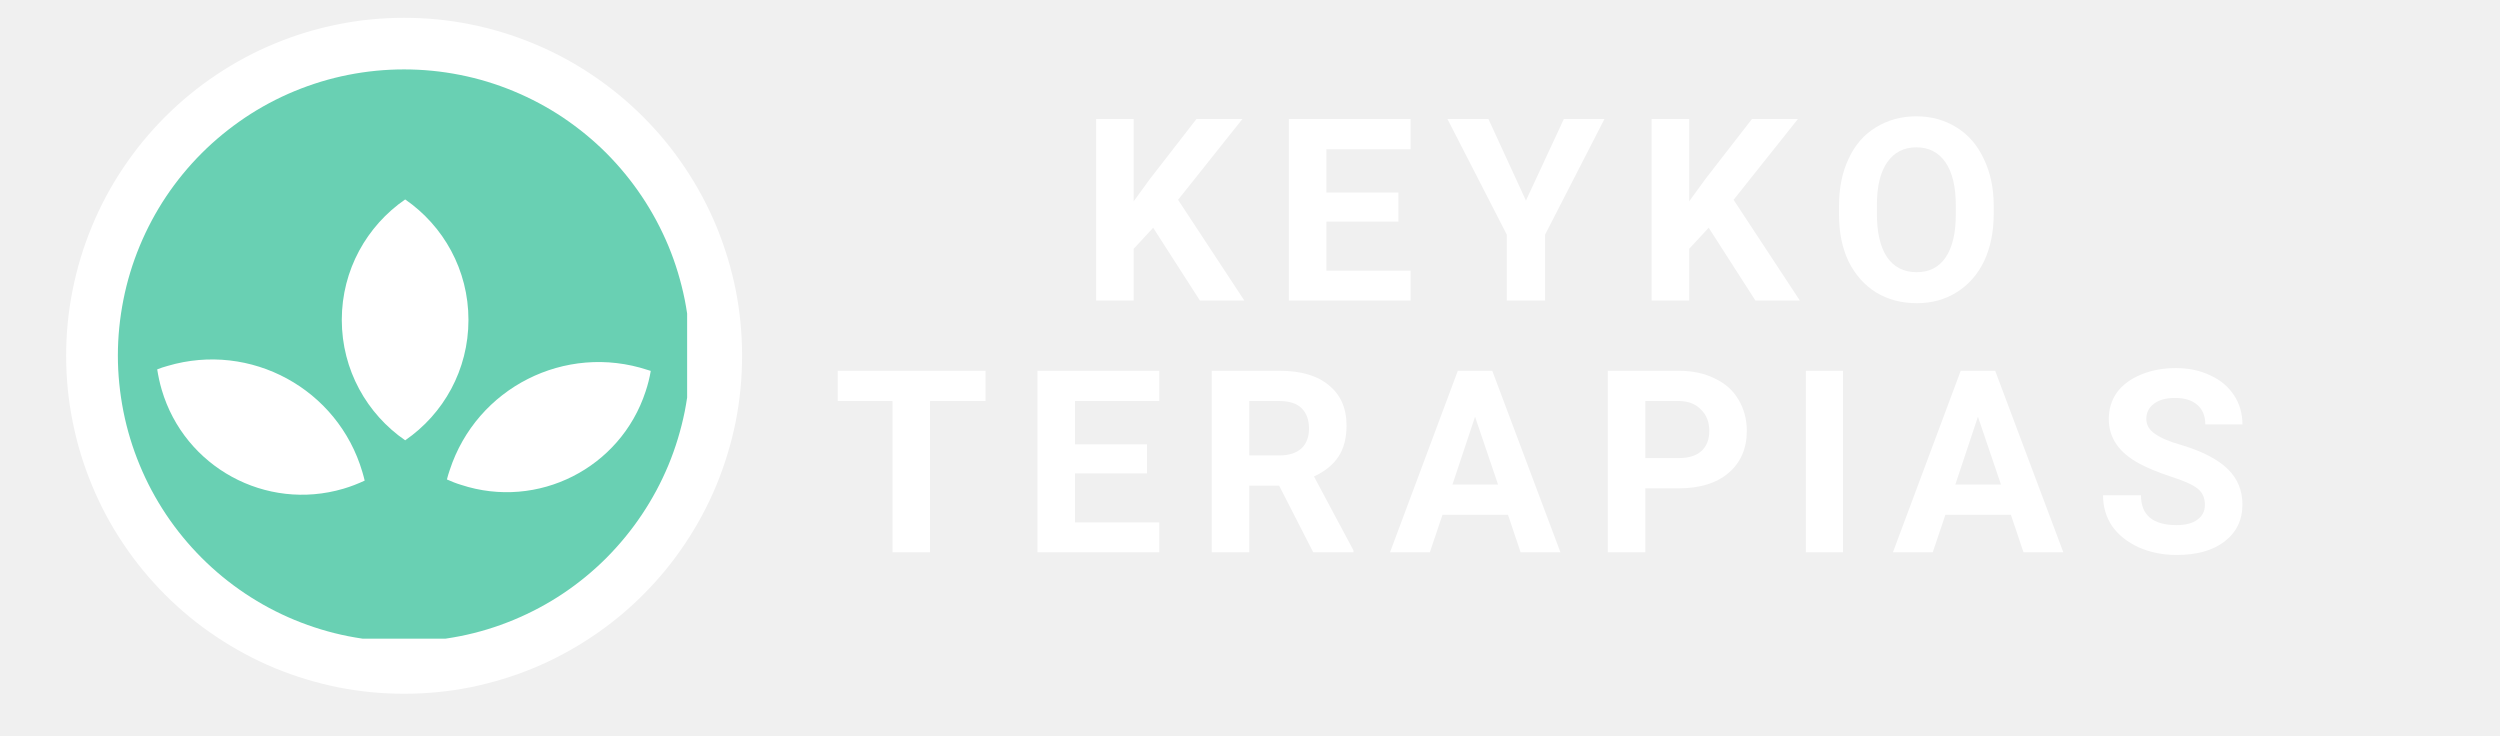
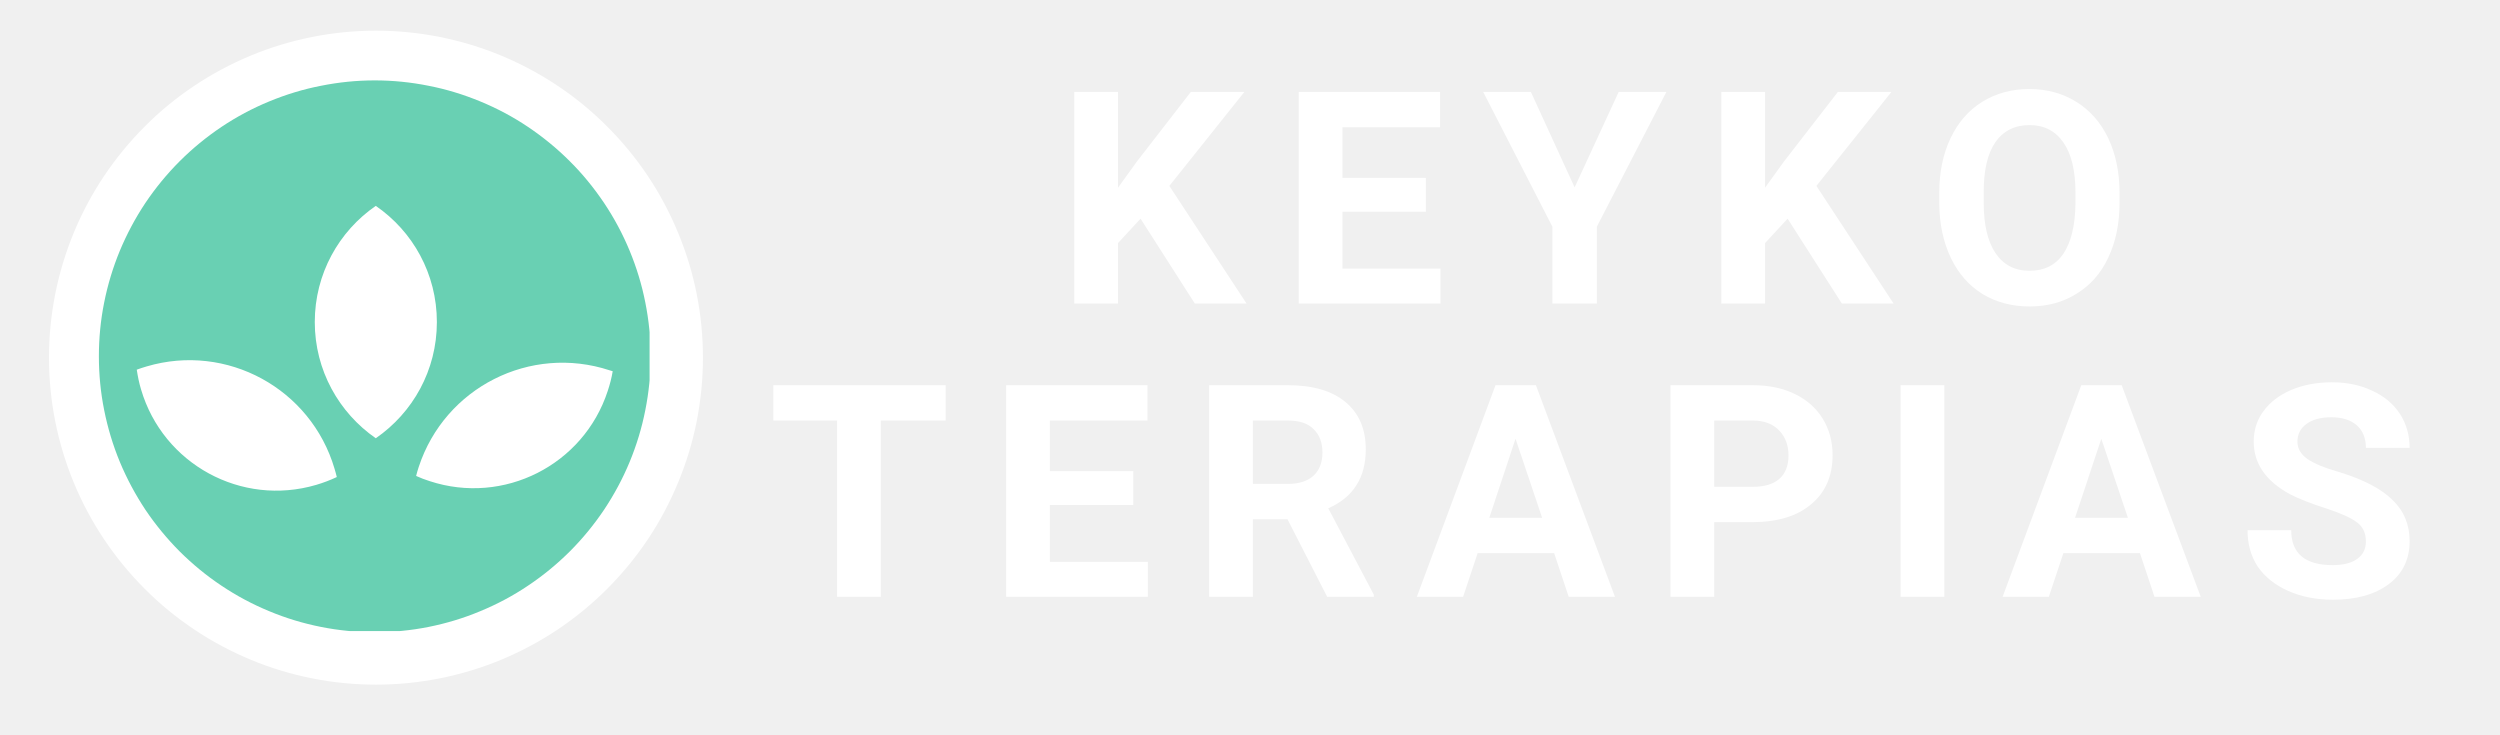
- <svg xmlns="http://www.w3.org/2000/svg" width="136" zoomAndPan="magnify" viewBox="0 0 102 30" height="40" preserveAspectRatio="xMidYMid meet" version="1.0">
+ <svg xmlns="http://www.w3.org/2000/svg" width="143" zoomAndPan="magnify" viewBox="0 0 107.25 31.5" height="42" preserveAspectRatio="xMidYMid meet" version="1.0">
  <defs>
    <g />
-     <clipPath id="0fb657dfdf">
-       <path d="M 2.699 0.727 L 30.281 0.727 L 30.281 28.305 L 2.699 28.305 Z M 2.699 0.727 " clip-rule="nonzero" />
+     <clipPath id="e2d81e09c9">
+       <path d="M 2.102 1.316 L 30.156 1.316 L 30.156 29.371 L 2.102 29.371 Z M 2.102 1.316 " clip-rule="nonzero" />
    </clipPath>
-     <clipPath id="16e50fc0ec">
-       <path d="M 4.809 2.832 L 28.035 2.832 L 28.035 26.059 L 4.809 26.059 Z M 4.809 2.832 " clip-rule="nonzero" />
+     <clipPath id="a6a4681096">
+       <path d="M 4.242 3.449 L 27.867 3.449 L 27.867 27.074 L 4.242 27.074 Z M 4.242 3.449 " clip-rule="nonzero" />
    </clipPath>
-     <clipPath id="49690b74f9">
-       <path d="M 6.414 8.137 L 26.734 8.137 L 26.734 21 L 6.414 21 Z M 6.414 8.137 " clip-rule="nonzero" />
+     <clipPath id="5746557216">
+       <path d="M 5.867 8.828 L 26.539 8.828 L 26.539 22 L 5.867 22 Z M 5.867 8.828 " clip-rule="nonzero" />
    </clipPath>
  </defs>
  <g fill="#ffffff" fill-opacity="1">
-     <g transform="translate(44.06515, 12.26132)">
+     <g transform="translate(45.27379, 13.02235)">
      <g>
-         <path d="M 2.984 -2.969 L 2.188 -2.109 L 2.188 0 L 0.656 0 L 0.656 -7.406 L 2.188 -7.406 L 2.188 -4.047 L 2.859 -4.969 L 4.75 -7.406 L 6.625 -7.406 L 4 -4.109 L 6.703 0 L 4.891 0 Z M 2.984 -2.969 " />
+         <path d="M 3.656 -3.641 L 2.688 -2.594 L 2.688 0 L 0.812 0 L 0.812 -9.078 L 2.688 -9.078 L 2.688 -4.969 L 3.5 -6.094 L 5.812 -9.078 L 8.109 -9.078 L 4.891 -5.047 L 8.203 0 L 5.984 0 Z M 3.656 -3.641 " />
      </g>
    </g>
  </g>
  <g fill="#ffffff" fill-opacity="1">
-     <g transform="translate(51.92871, 12.26132)">
+     <g transform="translate(54.90454, 13.02235)">
      <g>
-         <path d="M 5.125 -3.219 L 2.188 -3.219 L 2.188 -1.219 L 5.625 -1.219 L 5.625 0 L 0.656 0 L 0.656 -7.406 L 5.625 -7.406 L 5.625 -6.172 L 2.188 -6.172 L 2.188 -4.406 L 5.125 -4.406 Z M 5.125 -3.219 " />
+         <path d="M 6.266 -3.938 L 2.688 -3.938 L 2.688 -1.5 L 6.891 -1.5 L 6.891 0 L 0.812 0 L 0.812 -9.078 L 6.875 -9.078 L 6.875 -7.562 L 2.688 -7.562 L 2.688 -5.391 L 6.266 -5.391 Z M 6.266 -3.938 " />
      </g>
    </g>
  </g>
  <g fill="#ffffff" fill-opacity="1">
-     <g transform="translate(59.03945, 12.26132)">
+     <g transform="translate(63.61328, 13.02235)">
      <g>
-         <path d="M 3.219 -4.078 L 4.766 -7.406 L 6.422 -7.406 L 4 -2.688 L 4 0 L 2.438 0 L 2.438 -2.688 L 0.016 -7.406 L 1.688 -7.406 Z M 3.219 -4.078 " />
+         <path d="M 3.938 -4.984 L 5.828 -9.078 L 7.875 -9.078 L 4.891 -3.297 L 4.891 0 L 2.984 0 L 2.984 -3.297 L 0.016 -9.078 L 2.062 -9.078 Z M 3.938 -4.984 " />
      </g>
    </g>
  </g>
  <g fill="#ffffff" fill-opacity="1">
-     <g transform="translate(66.73007, 12.26132)">
+     <g transform="translate(73.03222, 13.02235)">
      <g>
-         <path d="M 2.984 -2.969 L 2.188 -2.109 L 2.188 0 L 0.656 0 L 0.656 -7.406 L 2.188 -7.406 L 2.188 -4.047 L 2.859 -4.969 L 4.75 -7.406 L 6.625 -7.406 L 4 -4.109 L 6.703 0 L 4.891 0 Z M 2.984 -2.969 " />
+         <path d="M 3.656 -3.641 L 2.688 -2.594 L 2.688 0 L 0.812 0 L 0.812 -9.078 L 2.688 -9.078 L 2.688 -4.969 L 3.5 -6.094 L 5.812 -9.078 L 8.109 -9.078 L 4.891 -5.047 L 8.203 0 L 5.984 0 Z M 3.656 -3.641 " />
      </g>
    </g>
  </g>
  <g fill="#ffffff" fill-opacity="1">
-     <g transform="translate(74.59364, 12.26132)">
+     <g transform="translate(82.66298, 13.02235)">
      <g>
-         <path d="M 6.75 -3.531 C 6.75 -2.801 6.617 -2.16 6.359 -1.609 C 6.098 -1.066 5.727 -0.645 5.25 -0.344 C 4.77 -0.039 4.223 0.109 3.609 0.109 C 2.992 0.109 2.441 -0.035 1.953 -0.328 C 1.473 -0.629 1.098 -1.051 0.828 -1.594 C 0.566 -2.145 0.438 -2.781 0.438 -3.5 L 0.438 -3.859 C 0.438 -4.586 0.566 -5.227 0.828 -5.781 C 1.086 -6.344 1.457 -6.77 1.938 -7.062 C 2.426 -7.363 2.977 -7.516 3.594 -7.516 C 4.207 -7.516 4.754 -7.363 5.234 -7.062 C 5.711 -6.77 6.082 -6.344 6.344 -5.781 C 6.613 -5.227 6.75 -4.594 6.75 -3.875 Z M 5.203 -3.875 C 5.203 -4.645 5.062 -5.234 4.781 -5.641 C 4.5 -6.047 4.102 -6.25 3.594 -6.25 C 3.082 -6.25 2.688 -6.047 2.406 -5.641 C 2.125 -5.242 1.984 -4.66 1.984 -3.891 L 1.984 -3.531 C 1.984 -2.781 2.117 -2.195 2.391 -1.781 C 2.672 -1.363 3.078 -1.156 3.609 -1.156 C 4.117 -1.156 4.508 -1.352 4.781 -1.75 C 5.062 -2.156 5.203 -2.742 5.203 -3.516 Z M 5.203 -3.875 " />
+         <path d="M 8.266 -4.328 C 8.266 -3.43 8.102 -2.645 7.781 -1.969 C 7.469 -1.301 7.016 -0.785 6.422 -0.422 C 5.836 -0.055 5.164 0.125 4.406 0.125 C 3.656 0.125 2.984 -0.051 2.391 -0.406 C 1.805 -0.77 1.352 -1.285 1.031 -1.953 C 0.707 -2.629 0.539 -3.406 0.531 -4.281 L 0.531 -4.734 C 0.531 -5.629 0.691 -6.414 1.016 -7.094 C 1.336 -7.77 1.789 -8.289 2.375 -8.656 C 2.969 -9.02 3.641 -9.203 4.391 -9.203 C 5.148 -9.203 5.82 -9.02 6.406 -8.656 C 7 -8.289 7.457 -7.77 7.781 -7.094 C 8.102 -6.414 8.266 -5.629 8.266 -4.734 Z M 6.375 -4.75 C 6.375 -5.695 6.203 -6.414 5.859 -6.906 C 5.516 -7.406 5.031 -7.656 4.406 -7.656 C 3.77 -7.656 3.281 -7.41 2.938 -6.922 C 2.602 -6.43 2.438 -5.719 2.438 -4.781 L 2.438 -4.328 C 2.438 -3.398 2.602 -2.68 2.938 -2.172 C 3.281 -1.66 3.77 -1.406 4.406 -1.406 C 5.039 -1.406 5.523 -1.648 5.859 -2.141 C 6.191 -2.641 6.363 -3.359 6.375 -4.297 Z M 6.375 -4.75 " />
      </g>
    </g>
  </g>
  <g fill="#ffffff" fill-opacity="1">
-     <g transform="translate(33.97622, 22.53368)">
+     <g transform="translate(32.92693, 25.60323)">
      <g>
-         <path d="M 6.234 -6.172 L 3.969 -6.172 L 3.969 0 L 2.438 0 L 2.438 -6.172 L 0.203 -6.172 L 0.203 -7.406 L 6.234 -7.406 Z M 6.234 -6.172 " />
+         <path d="M 7.641 -7.562 L 4.859 -7.562 L 4.859 0 L 2.984 0 L 2.984 -7.562 L 0.25 -7.562 L 0.25 -9.078 L 7.641 -9.078 Z M 7.641 -7.562 " />
      </g>
    </g>
  </g>
  <g fill="#ffffff" fill-opacity="1">
-     <g transform="translate(41.67193, 22.53368)">
+     <g transform="translate(42.3521, 25.60323)">
      <g>
-         <path d="M 5.125 -3.219 L 2.188 -3.219 L 2.188 -1.219 L 5.625 -1.219 L 5.625 0 L 0.656 0 L 0.656 -7.406 L 5.625 -7.406 L 5.625 -6.172 L 2.188 -6.172 L 2.188 -4.406 L 5.125 -4.406 Z M 5.125 -3.219 " />
+         <path d="M 6.266 -3.938 L 2.688 -3.938 L 2.688 -1.5 L 6.891 -1.5 L 6.891 0 L 0.812 0 L 0.812 -9.078 L 6.875 -9.078 L 6.875 -7.562 L 2.688 -7.562 L 2.688 -5.391 L 6.266 -5.391 Z M 6.266 -3.938 " />
      </g>
    </g>
  </g>
  <g fill="#ffffff" fill-opacity="1">
-     <g transform="translate(48.78266, 22.53368)">
+     <g transform="translate(51.06084, 25.60323)">
      <g>
-         <path d="M 3.406 -2.719 L 2.188 -2.719 L 2.188 0 L 0.656 0 L 0.656 -7.406 L 3.422 -7.406 C 4.297 -7.406 4.969 -7.207 5.438 -6.812 C 5.914 -6.426 6.156 -5.879 6.156 -5.172 C 6.156 -4.66 6.047 -4.238 5.828 -3.906 C 5.609 -3.57 5.273 -3.301 4.828 -3.094 L 6.438 -0.078 L 6.438 0 L 4.797 0 Z M 2.188 -3.953 L 3.422 -3.953 C 3.805 -3.953 4.102 -4.047 4.312 -4.234 C 4.52 -4.43 4.625 -4.703 4.625 -5.047 C 4.625 -5.398 4.523 -5.676 4.328 -5.875 C 4.129 -6.07 3.828 -6.172 3.422 -6.172 L 2.188 -6.172 Z M 2.188 -3.953 " />
+         <path d="M 4.172 -3.328 L 2.688 -3.328 L 2.688 0 L 0.812 0 L 0.812 -9.078 L 4.188 -9.078 C 5.258 -9.078 6.082 -8.836 6.656 -8.359 C 7.238 -7.879 7.531 -7.203 7.531 -6.328 C 7.531 -5.711 7.395 -5.195 7.125 -4.781 C 6.863 -4.363 6.461 -4.035 5.922 -3.797 L 7.875 -0.094 L 7.875 0 L 5.875 0 Z M 2.688 -4.844 L 4.188 -4.844 C 4.656 -4.844 5.02 -4.957 5.281 -5.188 C 5.539 -5.426 5.672 -5.758 5.672 -6.188 C 5.672 -6.613 5.547 -6.945 5.297 -7.188 C 5.055 -7.438 4.688 -7.562 4.188 -7.562 L 2.688 -7.562 Z M 2.688 -4.844 " />
      </g>
    </g>
  </g>
  <g fill="#ffffff" fill-opacity="1">
-     <g transform="translate(56.68184, 22.53368)">
+     <g transform="translate(60.73521, 25.60323)">
      <g>
-         <path d="M 4.844 -1.531 L 2.172 -1.531 L 1.656 0 L 0.031 0 L 2.797 -7.406 L 4.203 -7.406 L 6.984 0 L 5.359 0 Z M 2.578 -2.766 L 4.438 -2.766 L 3.5 -5.531 Z M 2.578 -2.766 " />
+         <path d="M 5.938 -1.875 L 2.656 -1.875 L 2.031 0 L 0.047 0 L 3.422 -9.078 L 5.156 -9.078 L 8.547 0 L 6.562 0 Z M 3.156 -3.391 L 5.422 -3.391 L 4.281 -6.781 Z M 3.156 -3.391 " />
      </g>
    </g>
  </g>
  <g fill="#ffffff" fill-opacity="1">
-     <g transform="translate(64.94218, 22.53368)">
+     <g transform="translate(70.85189, 25.60323)">
      <g>
-         <path d="M 2.188 -2.609 L 2.188 0 L 0.656 0 L 0.656 -7.406 L 3.547 -7.406 C 4.109 -7.406 4.598 -7.301 5.016 -7.094 C 5.441 -6.895 5.766 -6.609 5.984 -6.234 C 6.211 -5.859 6.328 -5.43 6.328 -4.953 C 6.328 -4.234 6.078 -3.66 5.578 -3.234 C 5.086 -2.816 4.406 -2.609 3.531 -2.609 Z M 2.188 -3.844 L 3.547 -3.844 C 3.953 -3.844 4.258 -3.938 4.469 -4.125 C 4.688 -4.32 4.797 -4.598 4.797 -4.953 C 4.797 -5.305 4.688 -5.594 4.469 -5.812 C 4.258 -6.039 3.969 -6.16 3.594 -6.172 L 2.188 -6.172 Z M 2.188 -3.844 " />
+         <path d="M 2.688 -3.203 L 2.688 0 L 0.812 0 L 0.812 -9.078 L 4.344 -9.078 C 5.031 -9.078 5.629 -8.953 6.141 -8.703 C 6.66 -8.453 7.062 -8.098 7.344 -7.641 C 7.625 -7.18 7.766 -6.66 7.766 -6.078 C 7.766 -5.18 7.457 -4.477 6.844 -3.969 C 6.238 -3.457 5.395 -3.203 4.312 -3.203 Z M 2.688 -4.719 L 4.344 -4.719 C 4.844 -4.719 5.223 -4.832 5.484 -5.062 C 5.742 -5.289 5.875 -5.625 5.875 -6.062 C 5.875 -6.5 5.742 -6.852 5.484 -7.125 C 5.223 -7.406 4.859 -7.551 4.391 -7.562 L 2.688 -7.562 Z M 2.688 -4.719 " />
      </g>
    </g>
  </g>
  <g fill="#ffffff" fill-opacity="1">
-     <g transform="translate(72.91257, 22.53368)">
+     <g transform="translate(80.61348, 25.60323)">
      <g>
-         <path d="M 2.281 0 L 0.766 0 L 0.766 -7.406 L 2.281 -7.406 Z M 2.281 0 " />
+         <path d="M 2.797 0 L 0.922 0 L 0.922 -9.078 L 2.797 -9.078 Z M 2.797 0 " />
      </g>
    </g>
  </g>
  <g fill="#ffffff" fill-opacity="1">
-     <g transform="translate(77.20018, 22.53368)">
+     <g transform="translate(85.86465, 25.60323)">
      <g>
-         <path d="M 4.844 -1.531 L 2.172 -1.531 L 1.656 0 L 0.031 0 L 2.797 -7.406 L 4.203 -7.406 L 6.984 0 L 5.359 0 Z M 2.578 -2.766 L 4.438 -2.766 L 3.5 -5.531 Z M 2.578 -2.766 " />
+         <path d="M 5.938 -1.875 L 2.656 -1.875 L 2.031 0 L 0.047 0 L 3.422 -9.078 L 5.156 -9.078 L 8.547 0 L 6.562 0 Z M 3.156 -3.391 L 5.422 -3.391 L 4.281 -6.781 Z M 3.156 -3.391 " />
      </g>
    </g>
  </g>
  <g fill="#ffffff" fill-opacity="1">
-     <g transform="translate(85.46051, 22.53368)">
+     <g transform="translate(95.98134, 25.60323)">
      <g>
-         <path d="M 4.5 -1.938 C 4.5 -2.227 4.395 -2.453 4.188 -2.609 C 3.988 -2.766 3.625 -2.926 3.094 -3.094 C 2.57 -3.27 2.156 -3.441 1.844 -3.609 C 1 -4.055 0.578 -4.664 0.578 -5.438 C 0.578 -5.844 0.688 -6.203 0.906 -6.516 C 1.133 -6.828 1.461 -7.07 1.891 -7.25 C 2.316 -7.426 2.789 -7.516 3.312 -7.516 C 3.844 -7.516 4.312 -7.414 4.719 -7.219 C 5.133 -7.031 5.457 -6.758 5.688 -6.406 C 5.914 -6.062 6.031 -5.664 6.031 -5.219 L 4.516 -5.219 C 4.516 -5.562 4.406 -5.828 4.188 -6.016 C 3.977 -6.203 3.676 -6.297 3.281 -6.297 C 2.914 -6.297 2.629 -6.219 2.422 -6.062 C 2.211 -5.906 2.109 -5.695 2.109 -5.438 C 2.109 -5.195 2.227 -4.992 2.469 -4.828 C 2.707 -4.66 3.066 -4.508 3.547 -4.375 C 4.41 -4.113 5.039 -3.785 5.438 -3.391 C 5.832 -3.004 6.031 -2.523 6.031 -1.953 C 6.031 -1.316 5.785 -0.812 5.297 -0.438 C 4.816 -0.07 4.164 0.109 3.344 0.109 C 2.781 0.109 2.266 0.004 1.797 -0.203 C 1.328 -0.422 0.969 -0.707 0.719 -1.062 C 0.469 -1.426 0.344 -1.848 0.344 -2.328 L 1.891 -2.328 C 1.891 -1.516 2.375 -1.109 3.344 -1.109 C 3.707 -1.109 3.988 -1.18 4.188 -1.328 C 4.395 -1.473 4.5 -1.676 4.5 -1.938 Z M 4.5 -1.938 " />
+         <path d="M 5.516 -2.375 C 5.516 -2.727 5.391 -3 5.141 -3.188 C 4.891 -3.383 4.441 -3.586 3.797 -3.797 C 3.148 -4.004 2.633 -4.207 2.25 -4.406 C 1.219 -4.969 0.703 -5.719 0.703 -6.656 C 0.703 -7.156 0.844 -7.594 1.125 -7.969 C 1.406 -8.352 1.801 -8.656 2.312 -8.875 C 2.832 -9.094 3.414 -9.203 4.062 -9.203 C 4.707 -9.203 5.281 -9.082 5.781 -8.844 C 6.289 -8.613 6.688 -8.285 6.969 -7.859 C 7.25 -7.43 7.391 -6.941 7.391 -6.391 L 5.516 -6.391 C 5.516 -6.805 5.383 -7.129 5.125 -7.359 C 4.863 -7.586 4.5 -7.703 4.031 -7.703 C 3.57 -7.703 3.211 -7.602 2.953 -7.406 C 2.703 -7.219 2.578 -6.969 2.578 -6.656 C 2.578 -6.363 2.723 -6.113 3.016 -5.906 C 3.316 -5.707 3.758 -5.523 4.344 -5.359 C 5.406 -5.035 6.176 -4.633 6.656 -4.156 C 7.145 -3.688 7.391 -3.098 7.391 -2.391 C 7.391 -1.609 7.094 -0.992 6.5 -0.547 C 5.906 -0.098 5.102 0.125 4.094 0.125 C 3.395 0.125 2.758 0 2.188 -0.25 C 1.613 -0.508 1.176 -0.859 0.875 -1.297 C 0.582 -1.742 0.438 -2.266 0.438 -2.859 L 2.312 -2.859 C 2.312 -1.859 2.906 -1.359 4.094 -1.359 C 4.539 -1.359 4.891 -1.445 5.141 -1.625 C 5.391 -1.801 5.516 -2.051 5.516 -2.375 Z M 5.516 -2.375 " />
      </g>
    </g>
  </g>
-   <g clip-path="url(#0fb657dfdf)">
-     <path fill="#ffffff" d="M 30.277 14.516 C 30.277 15.422 30.191 16.316 30.016 17.207 C 29.836 18.094 29.574 18.957 29.23 19.793 C 28.883 20.629 28.457 21.426 27.953 22.176 C 27.453 22.93 26.879 23.625 26.238 24.266 C 25.598 24.906 24.902 25.48 24.148 25.98 C 23.398 26.484 22.602 26.91 21.766 27.258 C 20.93 27.602 20.066 27.863 19.18 28.043 C 18.293 28.219 17.395 28.305 16.488 28.305 C 15.582 28.305 14.688 28.219 13.797 28.043 C 12.91 27.863 12.047 27.602 11.211 27.258 C 10.375 26.91 9.582 26.484 8.828 25.98 C 8.074 25.48 7.379 24.906 6.738 24.266 C 6.098 23.625 5.527 22.93 5.023 22.176 C 4.52 21.426 4.094 20.629 3.75 19.793 C 3.402 18.957 3.141 18.094 2.965 17.207 C 2.785 16.316 2.699 15.422 2.699 14.516 C 2.699 13.609 2.785 12.715 2.965 11.824 C 3.141 10.938 3.402 10.074 3.75 9.238 C 4.094 8.402 4.52 7.605 5.023 6.855 C 5.527 6.102 6.098 5.406 6.738 4.766 C 7.379 4.125 8.074 3.555 8.828 3.051 C 9.582 2.547 10.375 2.121 11.211 1.777 C 12.047 1.43 12.91 1.168 13.797 0.992 C 14.688 0.812 15.582 0.727 16.488 0.727 C 17.395 0.727 18.293 0.812 19.18 0.992 C 20.066 1.168 20.93 1.43 21.766 1.777 C 22.602 2.121 23.398 2.547 24.148 3.051 C 24.902 3.555 25.598 4.125 26.238 4.766 C 26.879 5.406 27.453 6.102 27.953 6.855 C 28.457 7.605 28.883 8.402 29.23 9.238 C 29.574 10.074 29.836 10.938 30.016 11.824 C 30.191 12.715 30.277 13.609 30.277 14.516 Z M 30.277 14.516 " fill-opacity="1" fill-rule="nonzero" />
+   <g clip-path="url(#e2d81e09c9)">
+     <path fill="#ffffff" d="M 30.156 15.344 C 30.156 16.266 30.066 17.176 29.887 18.082 C 29.707 18.984 29.441 19.859 29.086 20.711 C 28.734 21.562 28.305 22.371 27.793 23.137 C 27.281 23.902 26.699 24.609 26.047 25.262 C 25.395 25.914 24.688 26.496 23.922 27.008 C 23.156 27.52 22.348 27.949 21.496 28.305 C 20.645 28.656 19.77 28.922 18.863 29.102 C 17.961 29.281 17.051 29.371 16.129 29.371 C 15.207 29.371 14.293 29.281 13.391 29.102 C 12.488 28.922 11.609 28.656 10.762 28.305 C 9.91 27.949 9.102 27.52 8.336 27.008 C 7.57 26.496 6.859 25.914 6.211 25.262 C 5.559 24.609 4.977 23.902 4.465 23.137 C 3.953 22.371 3.52 21.562 3.168 20.711 C 2.816 19.859 2.551 18.984 2.371 18.082 C 2.191 17.176 2.102 16.266 2.102 15.344 C 2.102 14.422 2.191 13.512 2.371 12.605 C 2.551 11.703 2.816 10.828 3.168 9.977 C 3.52 9.125 3.953 8.316 4.465 7.551 C 4.977 6.785 5.559 6.078 6.211 5.426 C 6.859 4.773 7.57 4.191 8.336 3.68 C 9.102 3.168 9.91 2.738 10.762 2.383 C 11.609 2.031 12.488 1.766 13.391 1.586 C 14.293 1.406 15.207 1.316 16.129 1.316 C 17.051 1.316 17.961 1.406 18.863 1.586 C 19.77 1.766 20.645 2.031 21.496 2.383 C 22.348 2.738 23.156 3.168 23.922 3.68 C 24.688 4.191 25.395 4.773 26.047 5.426 C 26.699 6.078 27.281 6.785 27.793 7.551 C 28.305 8.316 28.734 9.125 29.086 9.977 C 29.441 10.828 29.707 11.703 29.887 12.605 C 30.066 13.512 30.156 14.422 30.156 15.344 Z M 30.156 15.344 " fill-opacity="1" fill-rule="nonzero" />
  </g>
-   <g clip-path="url(#16e50fc0ec)">
-     <path fill="#69d0b3" d="M 28.16 14.508 C 28.16 15.273 28.086 16.031 27.938 16.785 C 27.785 17.535 27.566 18.266 27.273 18.973 C 26.977 19.684 26.617 20.355 26.191 20.992 C 25.766 21.629 25.281 22.219 24.742 22.762 C 24.199 23.305 23.609 23.789 22.973 24.215 C 22.336 24.641 21.66 25 20.953 25.293 C 20.246 25.586 19.516 25.809 18.762 25.957 C 18.012 26.105 17.254 26.18 16.484 26.18 C 15.719 26.18 14.961 26.105 14.207 25.957 C 13.457 25.809 12.727 25.586 12.016 25.293 C 11.309 25 10.637 24.641 10 24.215 C 9.363 23.789 8.773 23.305 8.23 22.762 C 7.688 22.219 7.203 21.629 6.777 20.992 C 6.352 20.355 5.992 19.684 5.699 18.973 C 5.406 18.266 5.184 17.535 5.035 16.785 C 4.887 16.031 4.809 15.273 4.809 14.508 C 4.809 13.738 4.887 12.98 5.035 12.23 C 5.184 11.477 5.406 10.746 5.699 10.039 C 5.992 9.332 6.352 8.656 6.777 8.02 C 7.203 7.383 7.688 6.793 8.23 6.25 C 8.773 5.707 9.363 5.227 10 4.797 C 10.637 4.371 11.309 4.012 12.016 3.719 C 12.727 3.426 13.457 3.203 14.207 3.055 C 14.961 2.906 15.719 2.832 16.484 2.832 C 17.254 2.832 18.012 2.906 18.762 3.055 C 19.516 3.203 20.246 3.426 20.953 3.719 C 21.66 4.012 22.336 4.371 22.973 4.797 C 23.609 5.227 24.199 5.707 24.742 6.25 C 25.281 6.793 25.766 7.383 26.191 8.02 C 26.617 8.656 26.977 9.332 27.273 10.039 C 27.566 10.746 27.785 11.477 27.938 12.23 C 28.086 12.98 28.16 13.738 28.16 14.508 Z M 28.16 14.508 " fill-opacity="1" fill-rule="nonzero" />
+   <g clip-path="url(#a6a4681096)">
+     <path fill="#69d0b3" d="M 27.914 15.285 C 27.914 16.062 27.836 16.832 27.684 17.594 C 27.535 18.355 27.309 19.098 27.012 19.816 C 26.715 20.535 26.348 21.215 25.918 21.863 C 25.484 22.508 24.996 23.105 24.445 23.656 C 23.895 24.203 23.297 24.695 22.652 25.125 C 22.008 25.559 21.324 25.922 20.605 26.219 C 19.887 26.52 19.148 26.742 18.387 26.895 C 17.625 27.047 16.855 27.121 16.078 27.121 C 15.301 27.121 14.531 27.047 13.77 26.895 C 13.004 26.742 12.266 26.52 11.547 26.219 C 10.828 25.922 10.148 25.559 9.5 25.125 C 8.855 24.695 8.258 24.203 7.707 23.656 C 7.16 23.105 6.668 22.508 6.234 21.863 C 5.805 21.215 5.441 20.535 5.141 19.816 C 4.844 19.098 4.621 18.355 4.469 17.594 C 4.316 16.832 4.242 16.062 4.242 15.285 C 4.242 14.508 4.316 13.738 4.469 12.977 C 4.621 12.215 4.844 11.477 5.141 10.758 C 5.441 10.039 5.805 9.355 6.234 8.711 C 6.668 8.066 7.16 7.465 7.707 6.918 C 8.258 6.367 8.855 5.879 9.5 5.445 C 10.148 5.012 10.828 4.648 11.547 4.352 C 12.266 4.055 13.004 3.828 13.77 3.68 C 14.531 3.527 15.301 3.449 16.078 3.449 C 16.855 3.449 17.625 3.527 18.387 3.68 C 19.148 3.828 19.887 4.055 20.605 4.352 C 21.324 4.648 22.008 5.012 22.652 5.445 C 23.297 5.879 23.895 6.367 24.445 6.918 C 24.996 7.465 25.484 8.066 25.918 8.711 C 26.348 9.355 26.715 10.039 27.012 10.758 C 27.309 11.477 27.535 12.215 27.684 12.977 C 27.836 13.738 27.914 14.508 27.914 15.285 Z M 27.914 15.285 " fill-opacity="1" fill-rule="nonzero" />
  </g>
-   <g clip-path="url(#49690b74f9)">
-     <path fill="#ffffff" d="M 19.113 13.051 C 19.113 15.094 18.094 16.891 16.531 17.965 C 14.973 16.891 13.945 15.094 13.945 13.051 C 13.945 11.012 14.969 9.215 16.531 8.137 C 18.094 9.215 19.113 11.012 19.113 13.051 Z M 6.836 14.93 C 6.691 14.969 6.551 15.016 6.414 15.07 C 6.457 15.344 6.516 15.625 6.598 15.902 C 7.531 19.066 10.848 20.871 14.008 19.941 C 14.312 19.852 14.602 19.738 14.879 19.609 C 14.852 19.492 14.82 19.375 14.785 19.258 C 13.789 15.867 10.227 13.926 6.836 14.93 Z M 26.551 15.133 C 26.508 15.121 26.469 15.105 26.426 15.094 C 23.062 13.988 19.449 15.816 18.348 19.18 C 18.305 19.305 18.266 19.434 18.234 19.562 C 18.422 19.645 18.613 19.723 18.809 19.781 C 21.941 20.812 25.316 19.102 26.34 15.973 C 26.434 15.695 26.504 15.414 26.551 15.133 Z M 26.551 15.133 " fill-opacity="1" fill-rule="nonzero" />
+   <g clip-path="url(#5746557216)">
+     <path fill="#ffffff" d="M 18.742 13.816 C 18.742 15.887 17.707 17.707 16.121 18.801 C 14.543 17.707 13.504 15.887 13.504 13.816 C 13.504 11.746 14.539 9.922 16.121 8.832 C 17.707 9.922 18.742 11.746 18.742 13.816 Z M 6.293 15.719 C 6.145 15.762 6.004 15.809 5.867 15.859 C 5.91 16.141 5.965 16.426 6.051 16.707 C 6.996 19.914 10.359 21.746 13.566 20.801 C 13.871 20.711 14.168 20.598 14.449 20.465 C 14.418 20.348 14.391 20.227 14.352 20.109 C 13.34 16.672 9.73 14.703 6.293 15.719 Z M 26.285 15.926 C 26.242 15.914 26.199 15.898 26.156 15.887 C 22.75 14.766 19.086 16.621 17.965 20.027 C 17.922 20.156 17.883 20.289 17.852 20.418 C 18.039 20.504 18.234 20.578 18.434 20.641 C 21.609 21.684 25.031 19.953 26.07 16.777 C 26.164 16.496 26.238 16.211 26.285 15.926 Z M 26.285 15.926 " fill-opacity="1" fill-rule="nonzero" />
  </g>
</svg>
